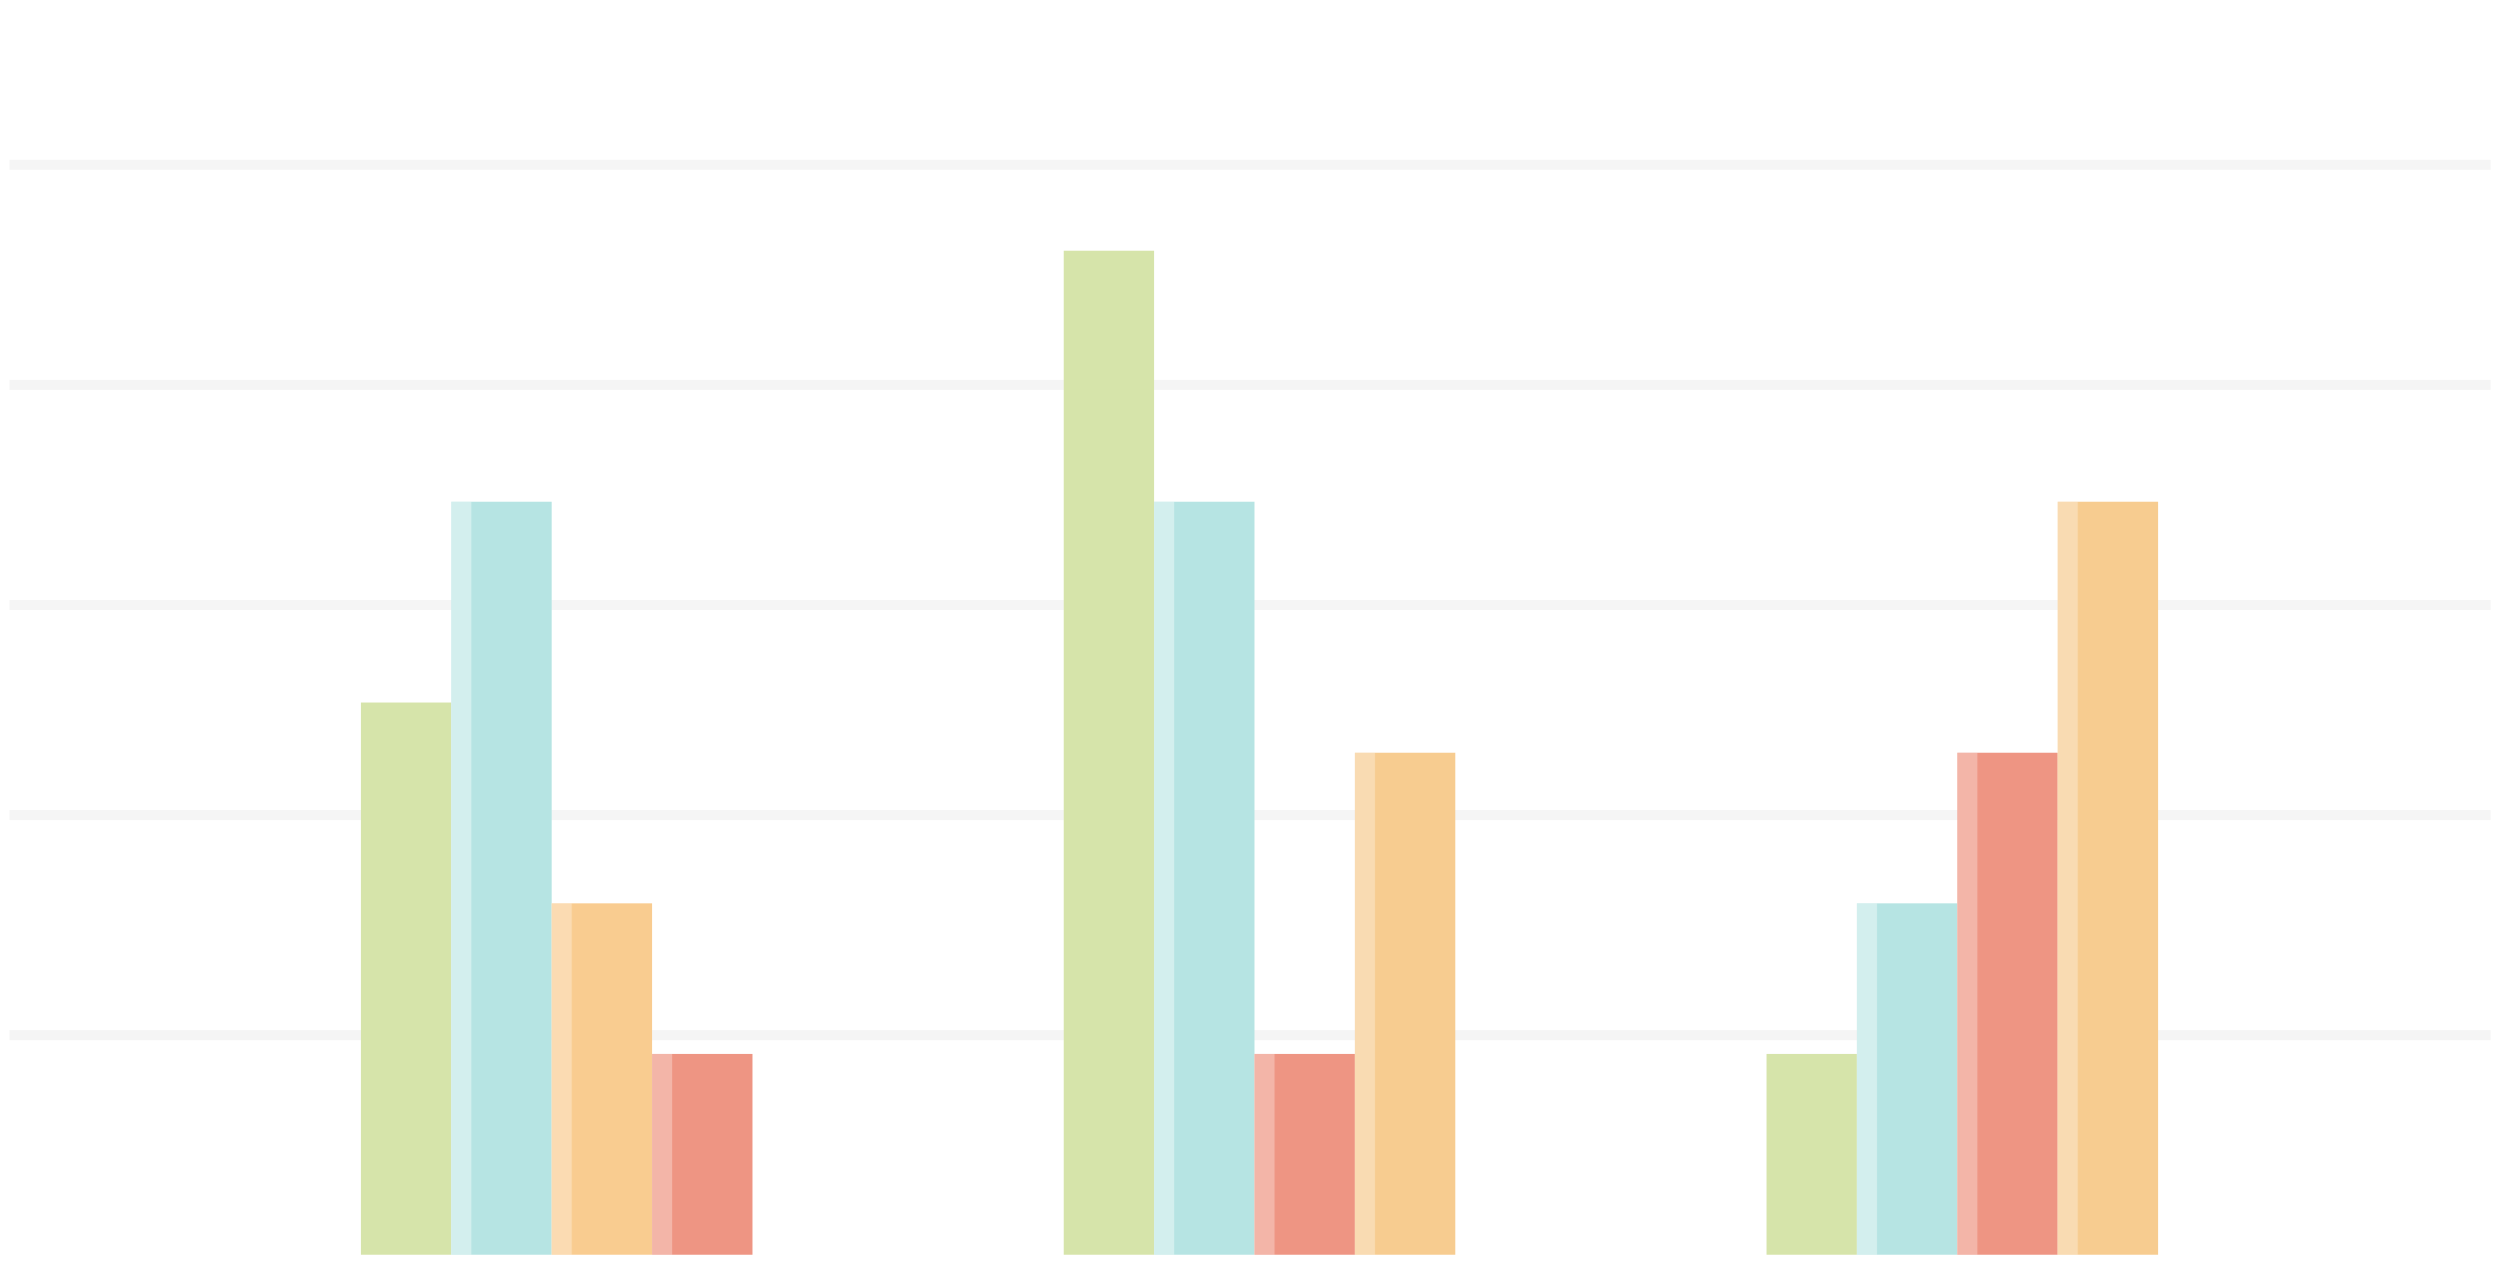
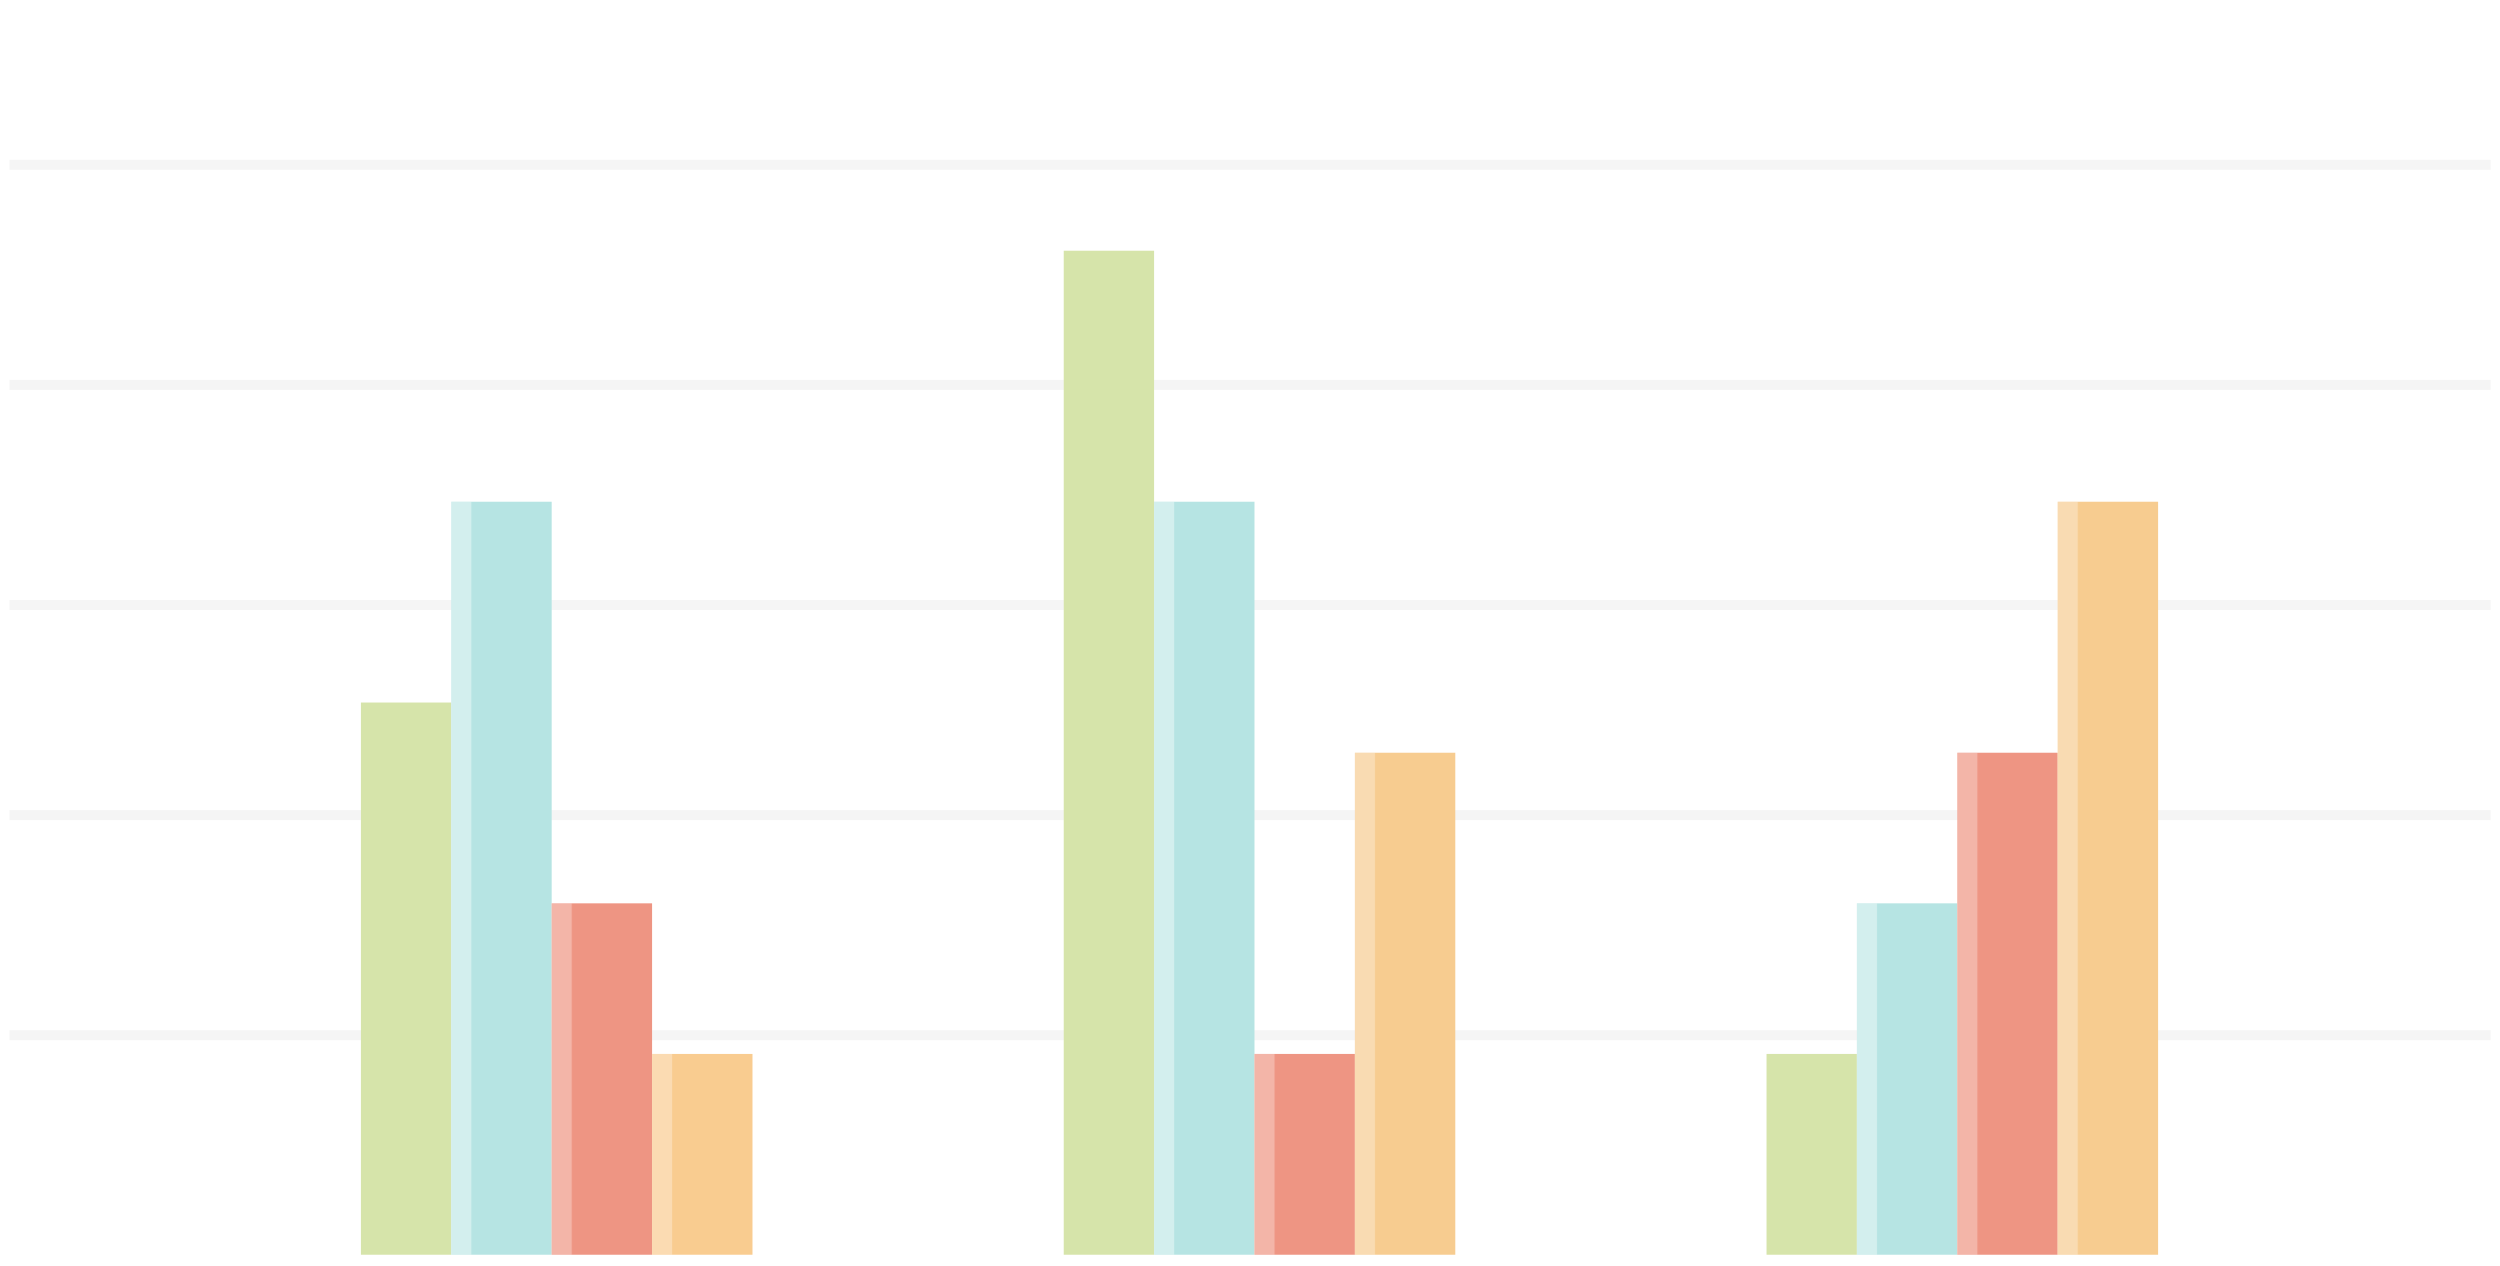
<svg xmlns="http://www.w3.org/2000/svg" xmlns:xlink="http://www.w3.org/1999/xlink" width="249" height="126" viewBox="0 0 249 126">
  <defs>
-     <path id="a" d="M9 0h10v75H9z" />
-     <filter id="b" height="102.7%" y="-1.3%" filterUnits="objectBoundingBox">
+     <polygon id="wdgt-cumulative-trend-chart-a" points="9 0 19 0 19 75 9 75" />
+     <filter id="wdgt-cumulative-trend-chart-b" height="102.7%" y="-1.3%" filterUnits="objectBoundingBox">
      <feOffset dx="2" in="SourceAlpha" result="shadowOffsetInner1" />
      <feComposite in="shadowOffsetInner1" in2="SourceAlpha" k2="-1" k3="1" operator="arithmetic" result="shadowInnerInner1" />
-       <feColorMatrix in="shadowInnerInner1" values="0 0 0 0 1 0 0 0 0 1 0 0 0 0 1 0 0 0 0.4 0" />
+       <feColorMatrix in="shadowInnerInner1" values="0 0 0 0 1   0 0 0 0 1   0 0 0 0 1  0 0 0 0.4 0" />
    </filter>
-     <path id="c" d="M19 40h10v35H19z" />
-     <filter id="d" height="105.7%" y="-2.9%" filterUnits="objectBoundingBox">
+     <polygon id="wdgt-cumulative-trend-chart-c" points="19 40 29 40 29 75 19 75" />
+     <filter id="wdgt-cumulative-trend-chart-d" height="105.7%" y="-2.9%" filterUnits="objectBoundingBox">
      <feOffset dx="2" in="SourceAlpha" result="shadowOffsetInner1" />
      <feComposite in="shadowOffsetInner1" in2="SourceAlpha" k2="-1" k3="1" operator="arithmetic" result="shadowInnerInner1" />
-       <feColorMatrix in="shadowInnerInner1" values="0 0 0 0 1 0 0 0 0 1 0 0 0 0 1 0 0 0 0.3 0" />
+       <feColorMatrix in="shadowInnerInner1" values="0 0 0 0 1   0 0 0 0 1   0 0 0 0 1  0 0 0 0.3 0" />
    </filter>
-     <path id="e" d="M29 55h10v20H29z" />
-     <filter id="f" height="110%" y="-5%" filterUnits="objectBoundingBox">
+     <polygon id="wdgt-cumulative-trend-chart-e" points="29 55 39 55 39 75 29 75" />
+     <filter id="wdgt-cumulative-trend-chart-f" height="110%" y="-5%" filterUnits="objectBoundingBox">
      <feOffset dx="2" in="SourceAlpha" result="shadowOffsetInner1" />
      <feComposite in="shadowOffsetInner1" in2="SourceAlpha" k2="-1" k3="1" operator="arithmetic" result="shadowInnerInner1" />
-       <feColorMatrix in="shadowInnerInner1" values="0 0 0 0 1 0 0 0 0 1 0 0 0 0 1 0 0 0 0.3 0" />
+       <feColorMatrix in="shadowInnerInner1" values="0 0 0 0 1   0 0 0 0 1   0 0 0 0 1  0 0 0 0.3 0" />
    </filter>
-     <path id="g" d="M9 25h10v75H9z" />
-     <filter id="h" height="102.7%" y="-1.3%" filterUnits="objectBoundingBox">
+     <polygon id="wdgt-cumulative-trend-chart-g" points="9 25 19 25 19 100 9 100" />
+     <filter id="wdgt-cumulative-trend-chart-h" height="102.7%" y="-1.3%" filterUnits="objectBoundingBox">
      <feOffset dx="2" in="SourceAlpha" result="shadowOffsetInner1" />
      <feComposite in="shadowOffsetInner1" in2="SourceAlpha" k2="-1" k3="1" operator="arithmetic" result="shadowInnerInner1" />
-       <feColorMatrix in="shadowInnerInner1" values="0 0 0 0 1 0 0 0 0 1 0 0 0 0 1 0 0 0 0.4 0" />
+       <feColorMatrix in="shadowInnerInner1" values="0 0 0 0 1   0 0 0 0 1   0 0 0 0 1  0 0 0 0.4 0" />
    </filter>
-     <path id="i" d="M19 80h10v20H19z" />
-     <filter id="j" height="110%" y="-5%" filterUnits="objectBoundingBox">
+     <polygon id="wdgt-cumulative-trend-chart-i" points="19 80 29 80 29 100 19 100" />
+     <filter id="wdgt-cumulative-trend-chart-j" height="110%" y="-5%" filterUnits="objectBoundingBox">
      <feOffset dx="2" in="SourceAlpha" result="shadowOffsetInner1" />
      <feComposite in="shadowOffsetInner1" in2="SourceAlpha" k2="-1" k3="1" operator="arithmetic" result="shadowInnerInner1" />
-       <feColorMatrix in="shadowInnerInner1" values="0 0 0 0 1 0 0 0 0 1 0 0 0 0 1 0 0 0 0.3 0" />
+       <feColorMatrix in="shadowInnerInner1" values="0 0 0 0 1   0 0 0 0 1   0 0 0 0 1  0 0 0 0.3 0" />
    </filter>
-     <path id="k" d="M29 50h10v50H29z" />
-     <filter id="l" height="104%" y="-2%" filterUnits="objectBoundingBox">
+     <polygon id="wdgt-cumulative-trend-chart-k" points="29 50 39 50 39 100 29 100" />
+     <filter id="wdgt-cumulative-trend-chart-l" height="104%" y="-2%" filterUnits="objectBoundingBox">
      <feOffset dx="2" in="SourceAlpha" result="shadowOffsetInner1" />
      <feComposite in="shadowOffsetInner1" in2="SourceAlpha" k2="-1" k3="1" operator="arithmetic" result="shadowInnerInner1" />
-       <feColorMatrix in="shadowInnerInner1" values="0 0 0 0 1 0 0 0 0 1 0 0 0 0 1 0 0 0 0.3 0" />
+       <feColorMatrix in="shadowInnerInner1" values="0 0 0 0 1   0 0 0 0 1   0 0 0 0 1  0 0 0 0.3 0" />
    </filter>
-     <path id="m" d="M9 40h10v35H9z" />
-     <filter id="n" height="105.7%" y="-2.9%" filterUnits="objectBoundingBox">
+     <polygon id="wdgt-cumulative-trend-chart-m" points="9 40 19 40 19 75 9 75" />
+     <filter id="wdgt-cumulative-trend-chart-n" height="105.7%" y="-2.9%" filterUnits="objectBoundingBox">
      <feOffset dx="2" in="SourceAlpha" result="shadowOffsetInner1" />
      <feComposite in="shadowOffsetInner1" in2="SourceAlpha" k2="-1" k3="1" operator="arithmetic" result="shadowInnerInner1" />
-       <feColorMatrix in="shadowInnerInner1" values="0 0 0 0 1 0 0 0 0 1 0 0 0 0 1 0 0 0 0.4 0" />
+       <feColorMatrix in="shadowInnerInner1" values="0 0 0 0 1   0 0 0 0 1   0 0 0 0 1  0 0 0 0.4 0" />
    </filter>
-     <path id="o" d="M19 25h10v50H19z" />
-     <filter id="p" height="104%" y="-2%" filterUnits="objectBoundingBox">
+     <polygon id="wdgt-cumulative-trend-chart-o" points="19 25 29 25 29 75 19 75" />
+     <filter id="wdgt-cumulative-trend-chart-p" height="104%" y="-2%" filterUnits="objectBoundingBox">
      <feOffset dx="2" in="SourceAlpha" result="shadowOffsetInner1" />
      <feComposite in="shadowOffsetInner1" in2="SourceAlpha" k2="-1" k3="1" operator="arithmetic" result="shadowInnerInner1" />
-       <feColorMatrix in="shadowInnerInner1" values="0 0 0 0 1 0 0 0 0 1 0 0 0 0 1 0 0 0 0.3 0" />
+       <feColorMatrix in="shadowInnerInner1" values="0 0 0 0 1   0 0 0 0 1   0 0 0 0 1  0 0 0 0.3 0" />
    </filter>
-     <path id="q" d="M29 0h10v75H29z" />
-     <filter id="r" height="102.7%" y="-1.3%" filterUnits="objectBoundingBox">
+     <polygon id="wdgt-cumulative-trend-chart-q" points="29 0 39 0 39 75 29 75" />
+     <filter id="wdgt-cumulative-trend-chart-r" height="102.7%" y="-1.3%" filterUnits="objectBoundingBox">
      <feOffset dx="2" in="SourceAlpha" result="shadowOffsetInner1" />
      <feComposite in="shadowOffsetInner1" in2="SourceAlpha" k2="-1" k3="1" operator="arithmetic" result="shadowInnerInner1" />
-       <feColorMatrix in="shadowInnerInner1" values="0 0 0 0 1 0 0 0 0 1 0 0 0 0 1 0 0 0 0.3 0" />
+       <feColorMatrix in="shadowInnerInner1" values="0 0 0 0 1   0 0 0 0 1   0 0 0 0 1  0 0 0 0.3 0" />
    </filter>
  </defs>
-   <g fill="none" fill-rule="evenodd">
-     <path d="M0 0h249v125H0z" />
-     <g stroke="#F5F5F5">
-       <path d="M.943 103.103H248.06M.943 81.181H248.06M.943 60.256H248.06M.943 38.335H248.06M.943 16.413H248.06" />
+   <g fill="none" fill-rule="evenodd" transform="translate(-.053 -.028)">
+     <polygon points=".053 .028 249.053 .028 249.053 125.028 .053 125.028" />
+     <g stroke="#F5F5F5" transform="translate(.996 15.943)">
+       <path d="M-2.84217094e-14 87.189L247.117 87.189M-2.84217094e-14 65.267L247.117 65.267M-2.84217094e-14 44.342L247.117 44.342M-2.84217094e-14 22.42L247.117 22.42M-2.84217094e-14.498L247.117.498" />
    </g>
-     <path fill="#D6E4AA" d="M35.947 69.972h9v55h-9z" />
-     <g transform="translate(35.947 49.972)">
-       <use fill="#B6E4E3" xlink:href="#a" />
-       <use fill="#000" filter="url(#b)" xlink:href="#a" />
-     </g>
-     <g transform="translate(35.947 49.972)">
-       <use fill="#F9CC90" xlink:href="#c" />
-       <use fill="#000" filter="url(#d)" xlink:href="#c" />
-     </g>
-     <g transform="translate(35.947 49.972)">
-       <use fill="#EE9583" xlink:href="#e" />
-       <use fill="#000" filter="url(#f)" xlink:href="#e" />
-     </g>
-     <g>
-       <path fill="#D6E4AA" d="M105.947 24.972h9v100h-9z" />
-       <g transform="translate(105.947 24.972)">
-         <use fill="#B6E4E3" xlink:href="#g" />
-         <use fill="#000" filter="url(#h)" xlink:href="#g" />
-       </g>
-       <g transform="translate(105.947 24.972)">
-         <use fill="#EE9583" xlink:href="#i" />
-         <use fill="#000" filter="url(#j)" xlink:href="#i" />
-       </g>
-       <g transform="translate(105.947 24.972)">
-         <use fill="#F7CC90" xlink:href="#k" />
-         <use fill="#000" filter="url(#l)" xlink:href="#k" />
+     <g transform="translate(36 50)">
+       <polygon fill="#D6E4AA" points="0 20 9 20 9 75 0 75" />
+       <use fill="#B6E4E3" xlink:href="#wdgt-cumulative-trend-chart-a" />
+       <use fill="#000" filter="url(#wdgt-cumulative-trend-chart-b)" xlink:href="#wdgt-cumulative-trend-chart-a" />
+       <use fill="#EE9583" xlink:href="#wdgt-cumulative-trend-chart-c" />
+       <use fill="#000" filter="url(#wdgt-cumulative-trend-chart-d)" xlink:href="#wdgt-cumulative-trend-chart-c" />
+       <g>
+         <use fill="#F9CC90" xlink:href="#wdgt-cumulative-trend-chart-e" />
+         <use fill="#000" filter="url(#wdgt-cumulative-trend-chart-f)" xlink:href="#wdgt-cumulative-trend-chart-e" />
      </g>
    </g>
-     <g>
-       <path fill="#D6E4AA" d="M175.947 104.972h9v20h-9z" />
-       <g transform="translate(175.947 49.972)">
-         <use fill="#B6E4E3" xlink:href="#m" />
-         <use fill="#000" filter="url(#n)" xlink:href="#m" />
+     <g transform="translate(106 25)">
+       <polygon fill="#D6E4AA" points="0 0 9 0 9 100 0 100" />
+       <use fill="#B6E4E3" xlink:href="#wdgt-cumulative-trend-chart-g" />
+       <use fill="#000" filter="url(#wdgt-cumulative-trend-chart-h)" xlink:href="#wdgt-cumulative-trend-chart-g" />
+       <use fill="#EE9583" xlink:href="#wdgt-cumulative-trend-chart-i" />
+       <use fill="#000" filter="url(#wdgt-cumulative-trend-chart-j)" xlink:href="#wdgt-cumulative-trend-chart-i" />
+       <g>
+         <use fill="#F7CC90" xlink:href="#wdgt-cumulative-trend-chart-k" />
+         <use fill="#000" filter="url(#wdgt-cumulative-trend-chart-l)" xlink:href="#wdgt-cumulative-trend-chart-k" />
      </g>
-       <g transform="translate(175.947 49.972)">
-         <use fill="#EE9583" xlink:href="#o" />
-         <use fill="#000" filter="url(#p)" xlink:href="#o" />
-       </g>
-       <g transform="translate(175.947 49.972)">
-         <use fill="#F7CC90" xlink:href="#q" />
-         <use fill="#000" filter="url(#r)" xlink:href="#q" />
+     </g>
+     <g transform="translate(176 50)">
+       <polygon fill="#D6E4AA" points="0 55 9 55 9 75 0 75" />
+       <use fill="#B6E4E3" xlink:href="#wdgt-cumulative-trend-chart-m" />
+       <use fill="#000" filter="url(#wdgt-cumulative-trend-chart-n)" xlink:href="#wdgt-cumulative-trend-chart-m" />
+       <use fill="#EE9583" xlink:href="#wdgt-cumulative-trend-chart-o" />
+       <use fill="#000" filter="url(#wdgt-cumulative-trend-chart-p)" xlink:href="#wdgt-cumulative-trend-chart-o" />
+       <g>
+         <use fill="#F7CC90" xlink:href="#wdgt-cumulative-trend-chart-q" />
+         <use fill="#000" filter="url(#wdgt-cumulative-trend-chart-r)" xlink:href="#wdgt-cumulative-trend-chart-q" />
      </g>
    </g>
  </g>
</svg>
